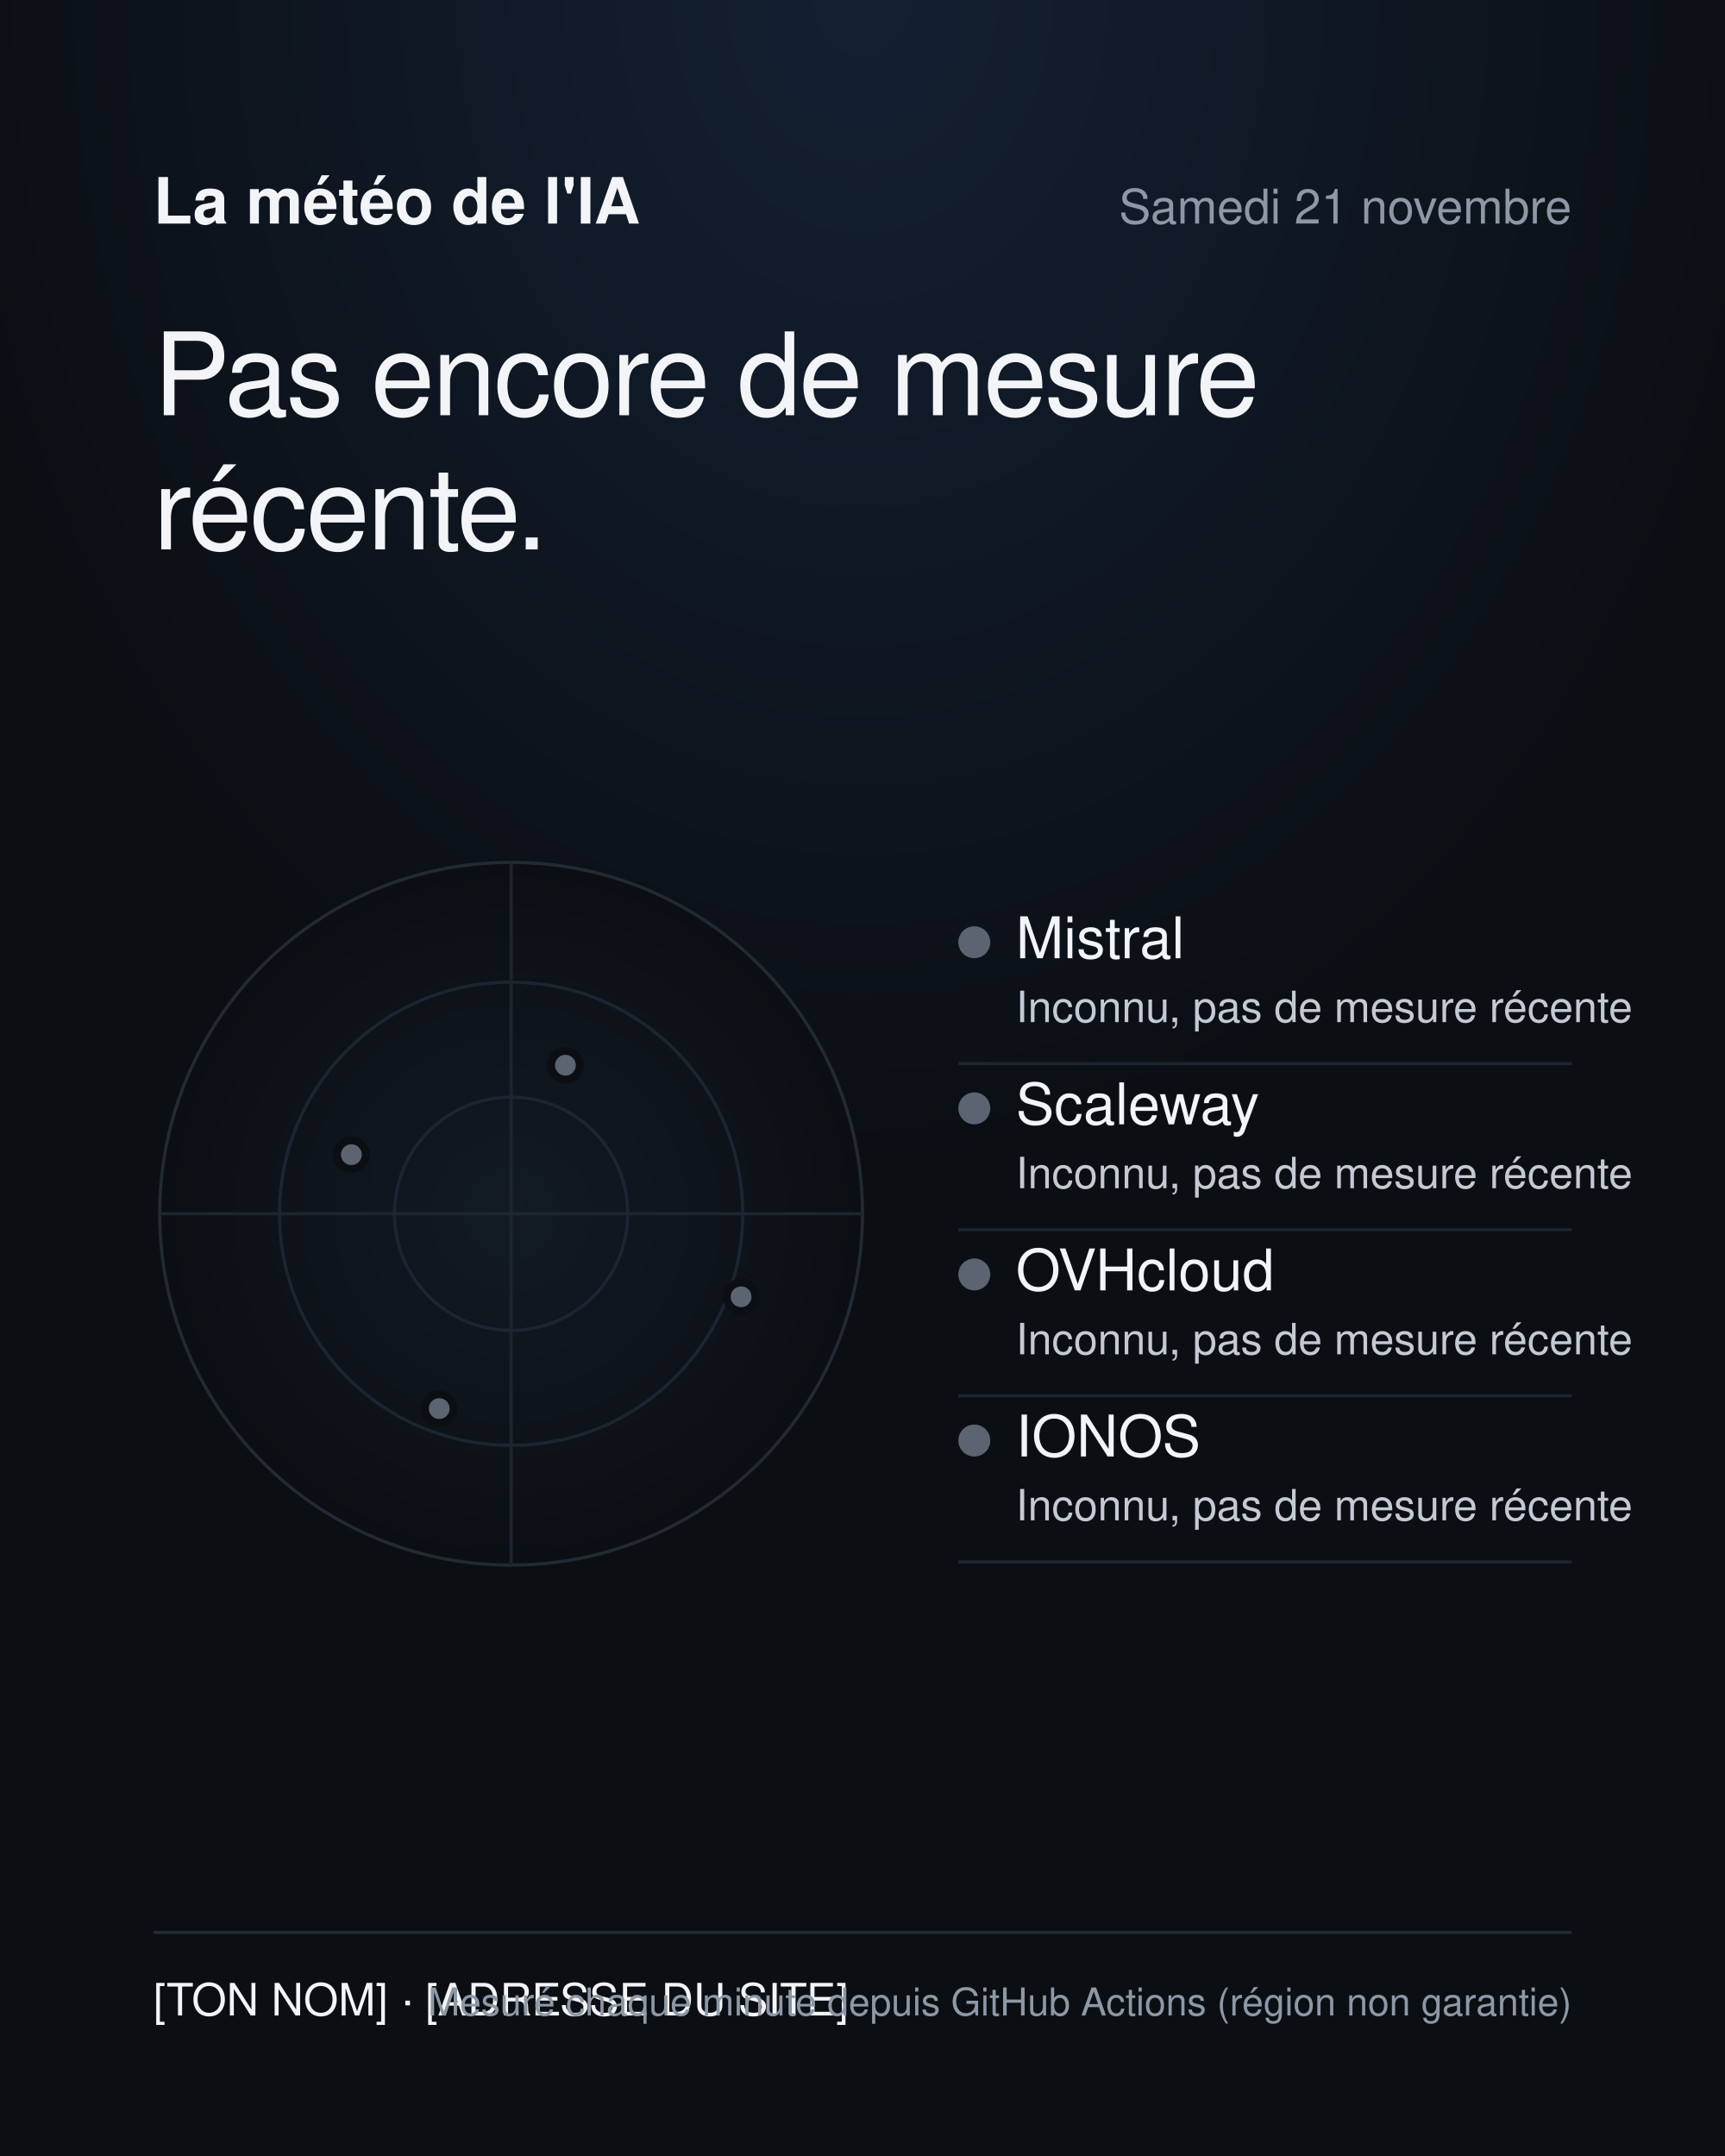
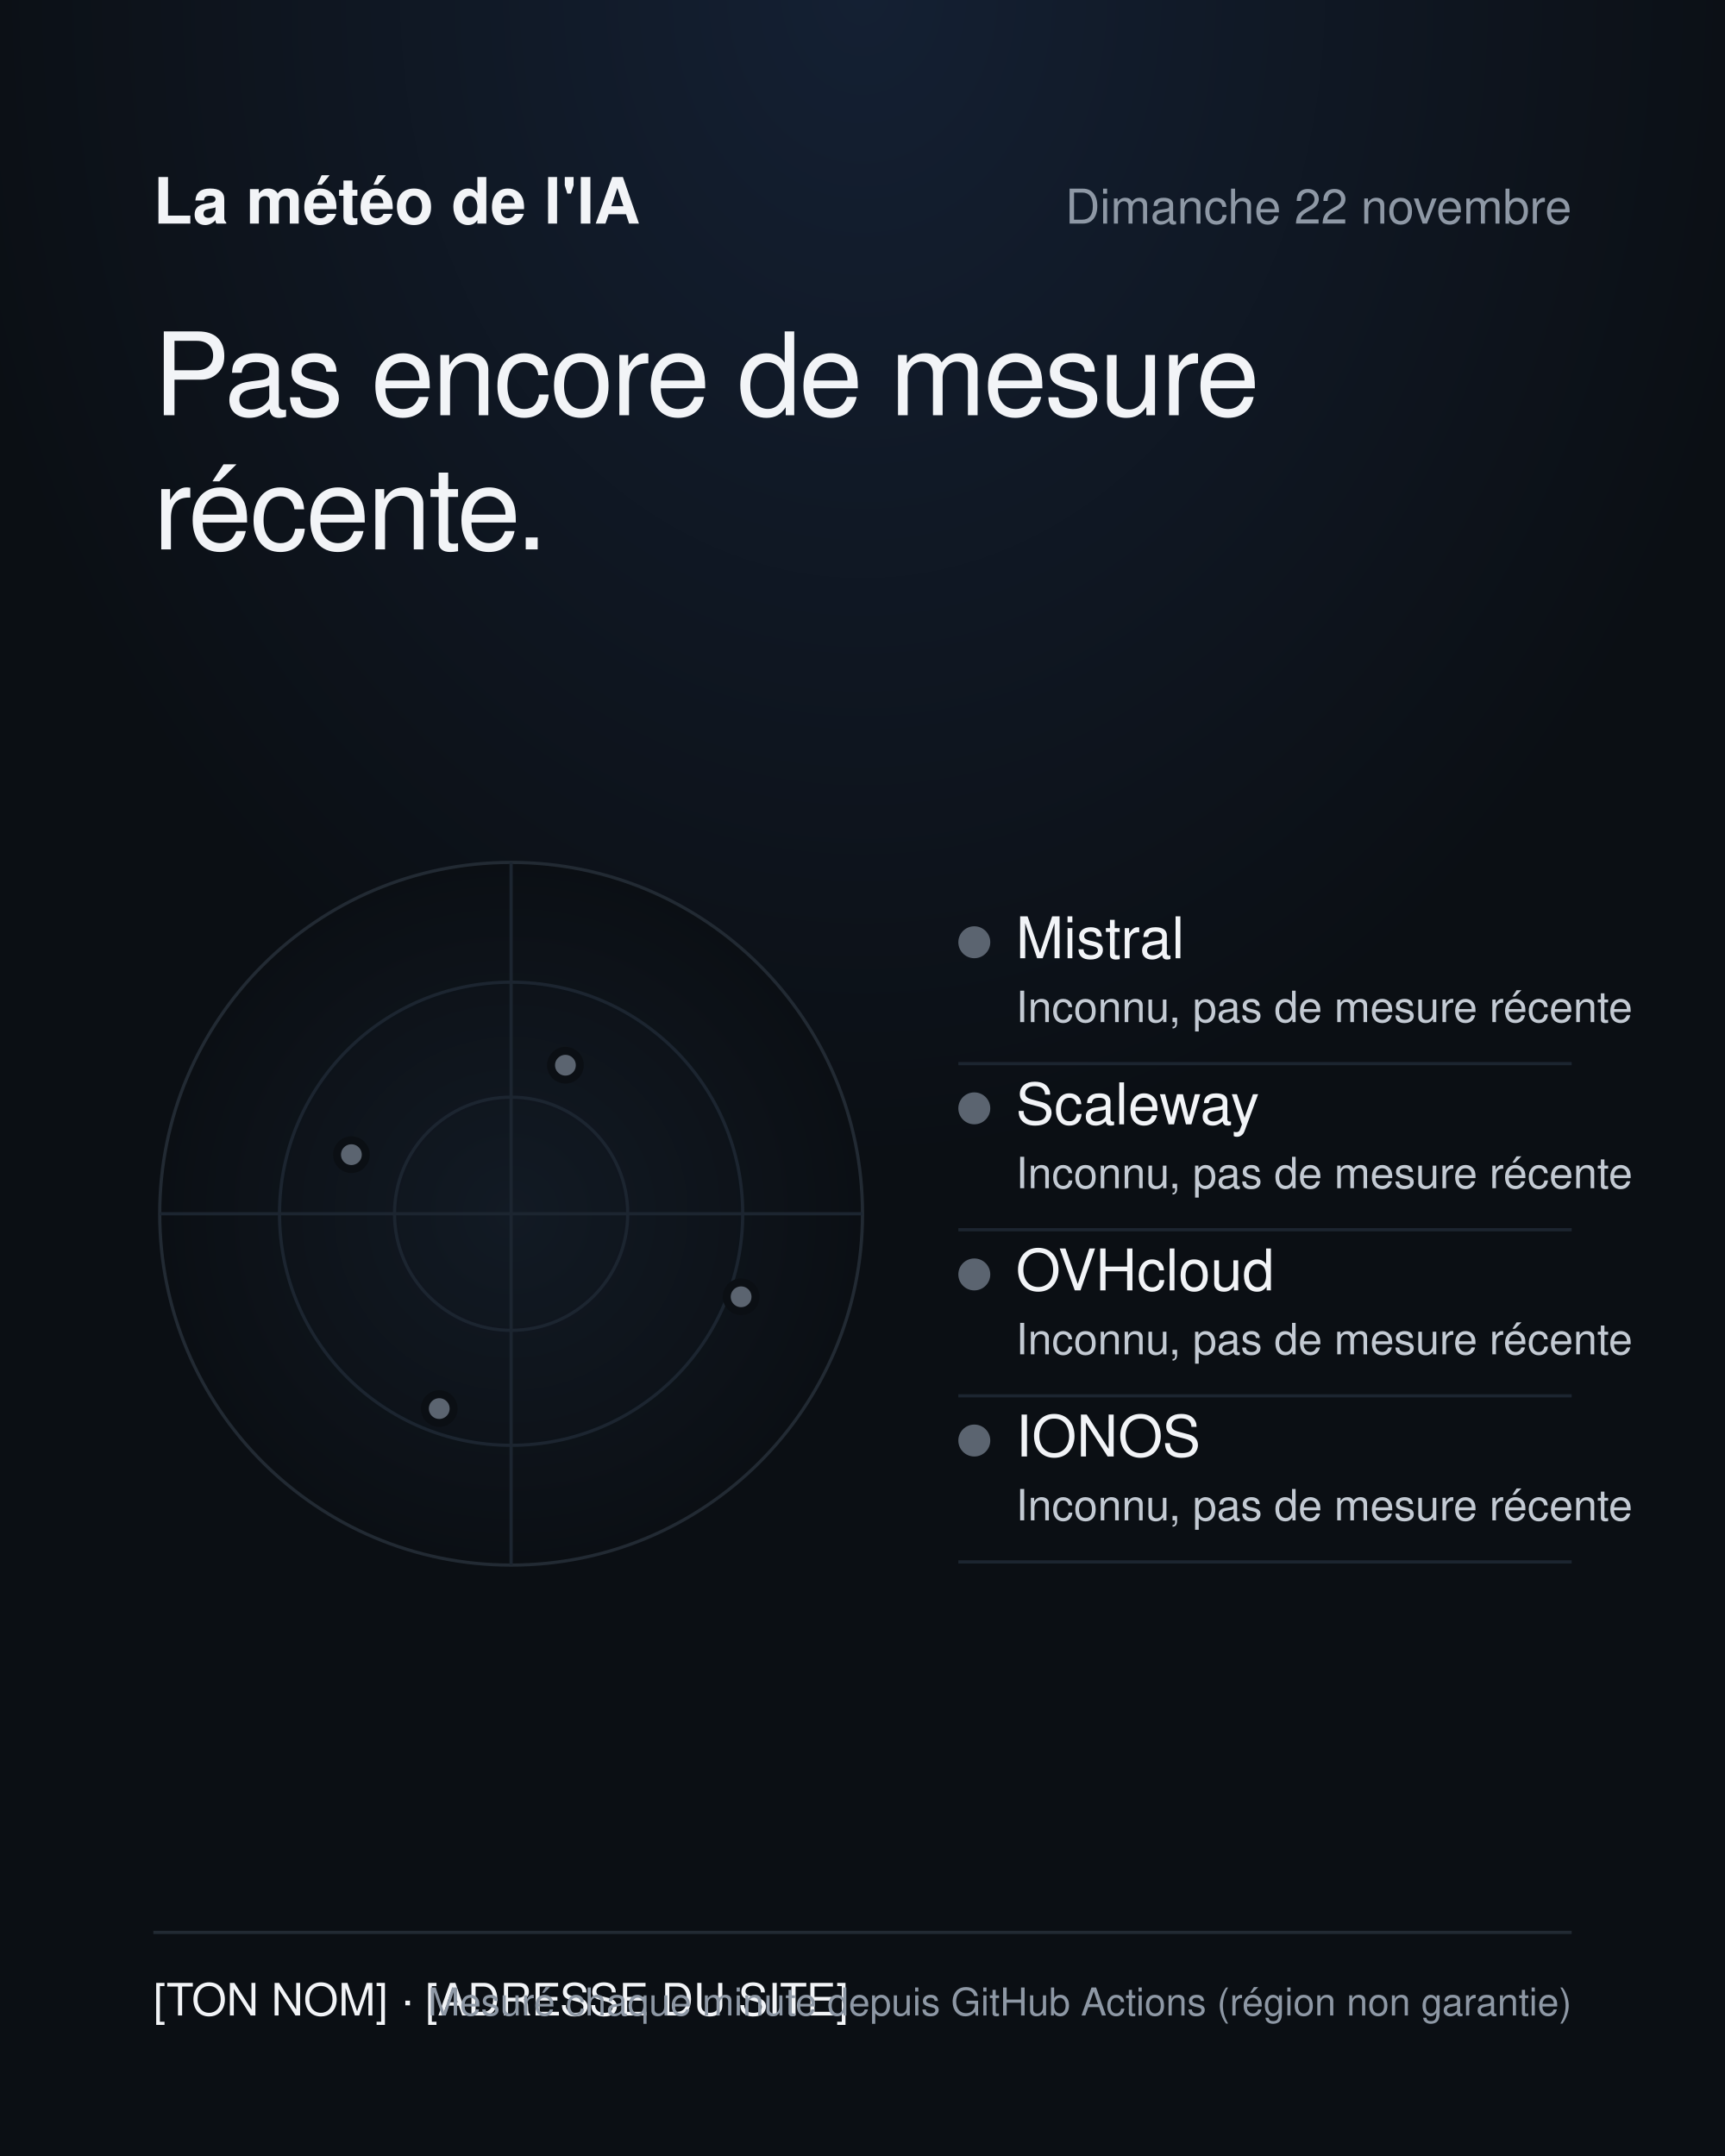
<svg xmlns="http://www.w3.org/2000/svg" width="1080" height="1350" viewBox="0 0 1080 1350" font-family="Geist, Helvetica, Arial, sans-serif">
  <defs>
    <radialGradient id="ciel" cx="50%" cy="0%" r="90%">
      <stop offset="0%" stop-color="#142033" />
      <stop offset="60%" stop-color="#0B0F14" />
    </radialGradient>
    <radialGradient id="radar" cx="50%" cy="50%" r="50%">
      <stop offset="0%" stop-color="#121A24" />
      <stop offset="100%" stop-color="#0B0F14" />
    </radialGradient>
    <radialGradient id="orage">
      <stop offset="0%" stop-color="#FF7850" stop-opacity=".85" />
      <stop offset="45%" stop-color="#FF7850" stop-opacity=".35" />
      <stop offset="72%" stop-color="#FF7850" stop-opacity="0" />
    </radialGradient>
    <radialGradient id="nuage">
      <stop offset="0%" stop-color="#AEB7C2" stop-opacity=".5" />
      <stop offset="70%" stop-color="#AEB7C2" stop-opacity="0" />
    </radialGradient>
  </defs>
  <rect width="1080" height="1350" fill="url(#ciel)" />
  <text x="96" y="140" font-size="40" font-weight="600" fill="#F2F4F7">La météo de l'IA</text>
-   <text x="984" y="140" font-size="30" fill="#8E98A5" text-anchor="end">Samedi 21 novembre</text>
+   <text x="984" y="140" font-size="30" fill="#8E98A5" text-anchor="end">Dimanche 22 novembre</text>
  <text x="96" y="260" font-size="72" fill="#F2F4F7" letter-spacing="-1.5">Pas encore de mesure</text>
  <text x="96" y="344" font-size="72" fill="#F2F4F7" letter-spacing="-1.5">récente.</text>
  <circle cx="320" cy="760" r="220" fill="url(#radar)" stroke="#222A33" stroke-width="2" />
  <circle cx="320" cy="760" r="145" fill="none" stroke="#1C2530" stroke-width="2" />
  <circle cx="320" cy="760" r="73" fill="none" stroke="#1C2530" stroke-width="2" />
  <line x1="100" y1="760" x2="540" y2="760" stroke="#1C2530" stroke-width="2" />
  <line x1="320" y1="540" x2="320" y2="980" stroke="#1C2530" stroke-width="2" />
  <circle cx="354" cy="667" r="9" fill="#5B6470" stroke="#0B0F14" stroke-width="5" />
  <circle cx="464" cy="812" r="9" fill="#5B6470" stroke="#0B0F14" stroke-width="5" />
  <circle cx="275" cy="882" r="9" fill="#5B6470" stroke="#0B0F14" stroke-width="5" />
  <circle cx="220" cy="723" r="9" fill="#5B6470" stroke="#0B0F14" stroke-width="5" />
  <circle cx="610" cy="590" r="10" fill="#5B6470" />
  <text x="636" y="600" font-size="36" font-weight="500" fill="#F2F4F7">Mistral</text>
  <text x="636" y="640" font-size="27" fill="#C3CAD3">Inconnu, pas de mesure récente</text>
  <line x1="600" y1="666" x2="984" y2="666" stroke="#1C2530" stroke-width="2" />
  <circle cx="610" cy="694" r="10" fill="#5B6470" />
  <text x="636" y="704" font-size="36" font-weight="500" fill="#F2F4F7">Scaleway</text>
  <text x="636" y="744" font-size="27" fill="#C3CAD3">Inconnu, pas de mesure récente</text>
  <line x1="600" y1="770" x2="984" y2="770" stroke="#1C2530" stroke-width="2" />
  <circle cx="610" cy="798" r="10" fill="#5B6470" />
  <text x="636" y="808" font-size="36" font-weight="500" fill="#F2F4F7">OVHcloud</text>
  <text x="636" y="848" font-size="27" fill="#C3CAD3">Inconnu, pas de mesure récente</text>
  <line x1="600" y1="874" x2="984" y2="874" stroke="#1C2530" stroke-width="2" />
  <circle cx="610" cy="902" r="10" fill="#5B6470" />
  <text x="636" y="912" font-size="36" font-weight="500" fill="#F2F4F7">IONOS</text>
  <text x="636" y="952" font-size="27" fill="#C3CAD3">Inconnu, pas de mesure récente</text>
  <line x1="600" y1="978" x2="984" y2="978" stroke="#1C2530" stroke-width="2" />
  <line x1="96" y1="1210" x2="984" y2="1210" stroke="#222A33" stroke-width="2" />
  <text x="96" y="1262" font-size="28" font-weight="500" fill="#F2F4F7">[TON NOM] · [ADRESSE DU SITE]</text>
  <text x="984" y="1262" font-size="24" fill="#8E98A5" text-anchor="end">Mesuré chaque minute depuis GitHub Actions (région non garantie)</text>
</svg>
